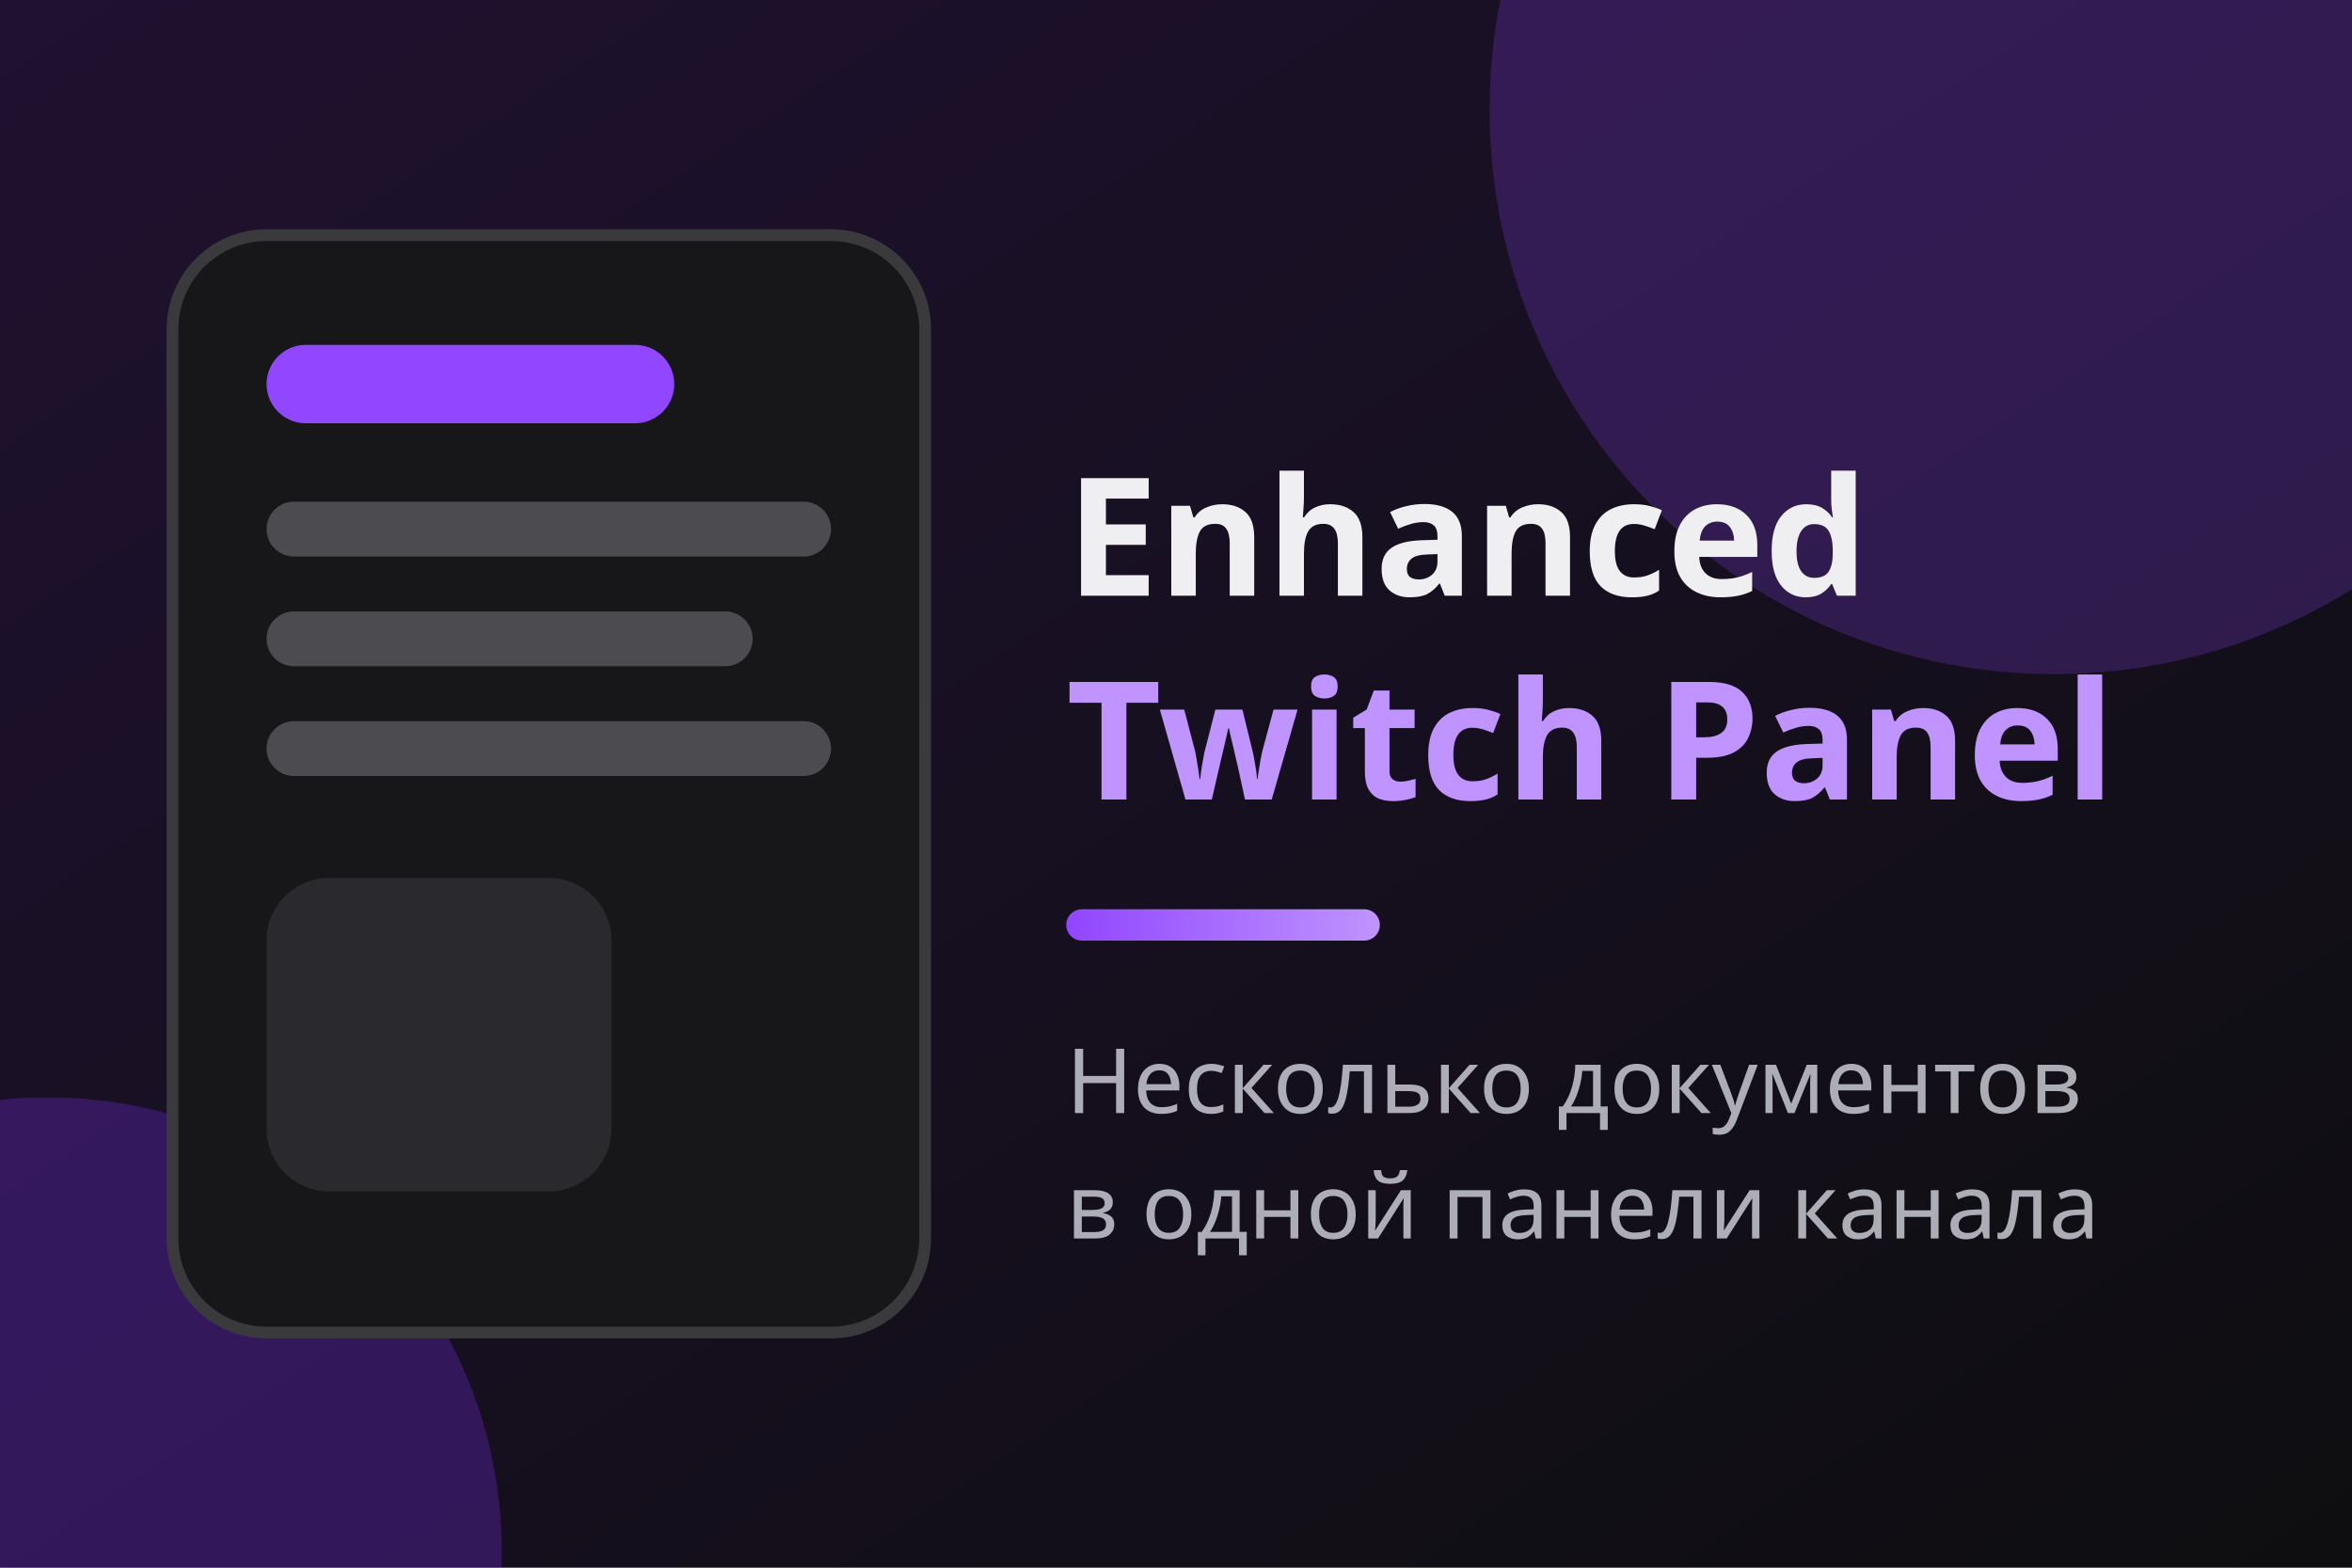
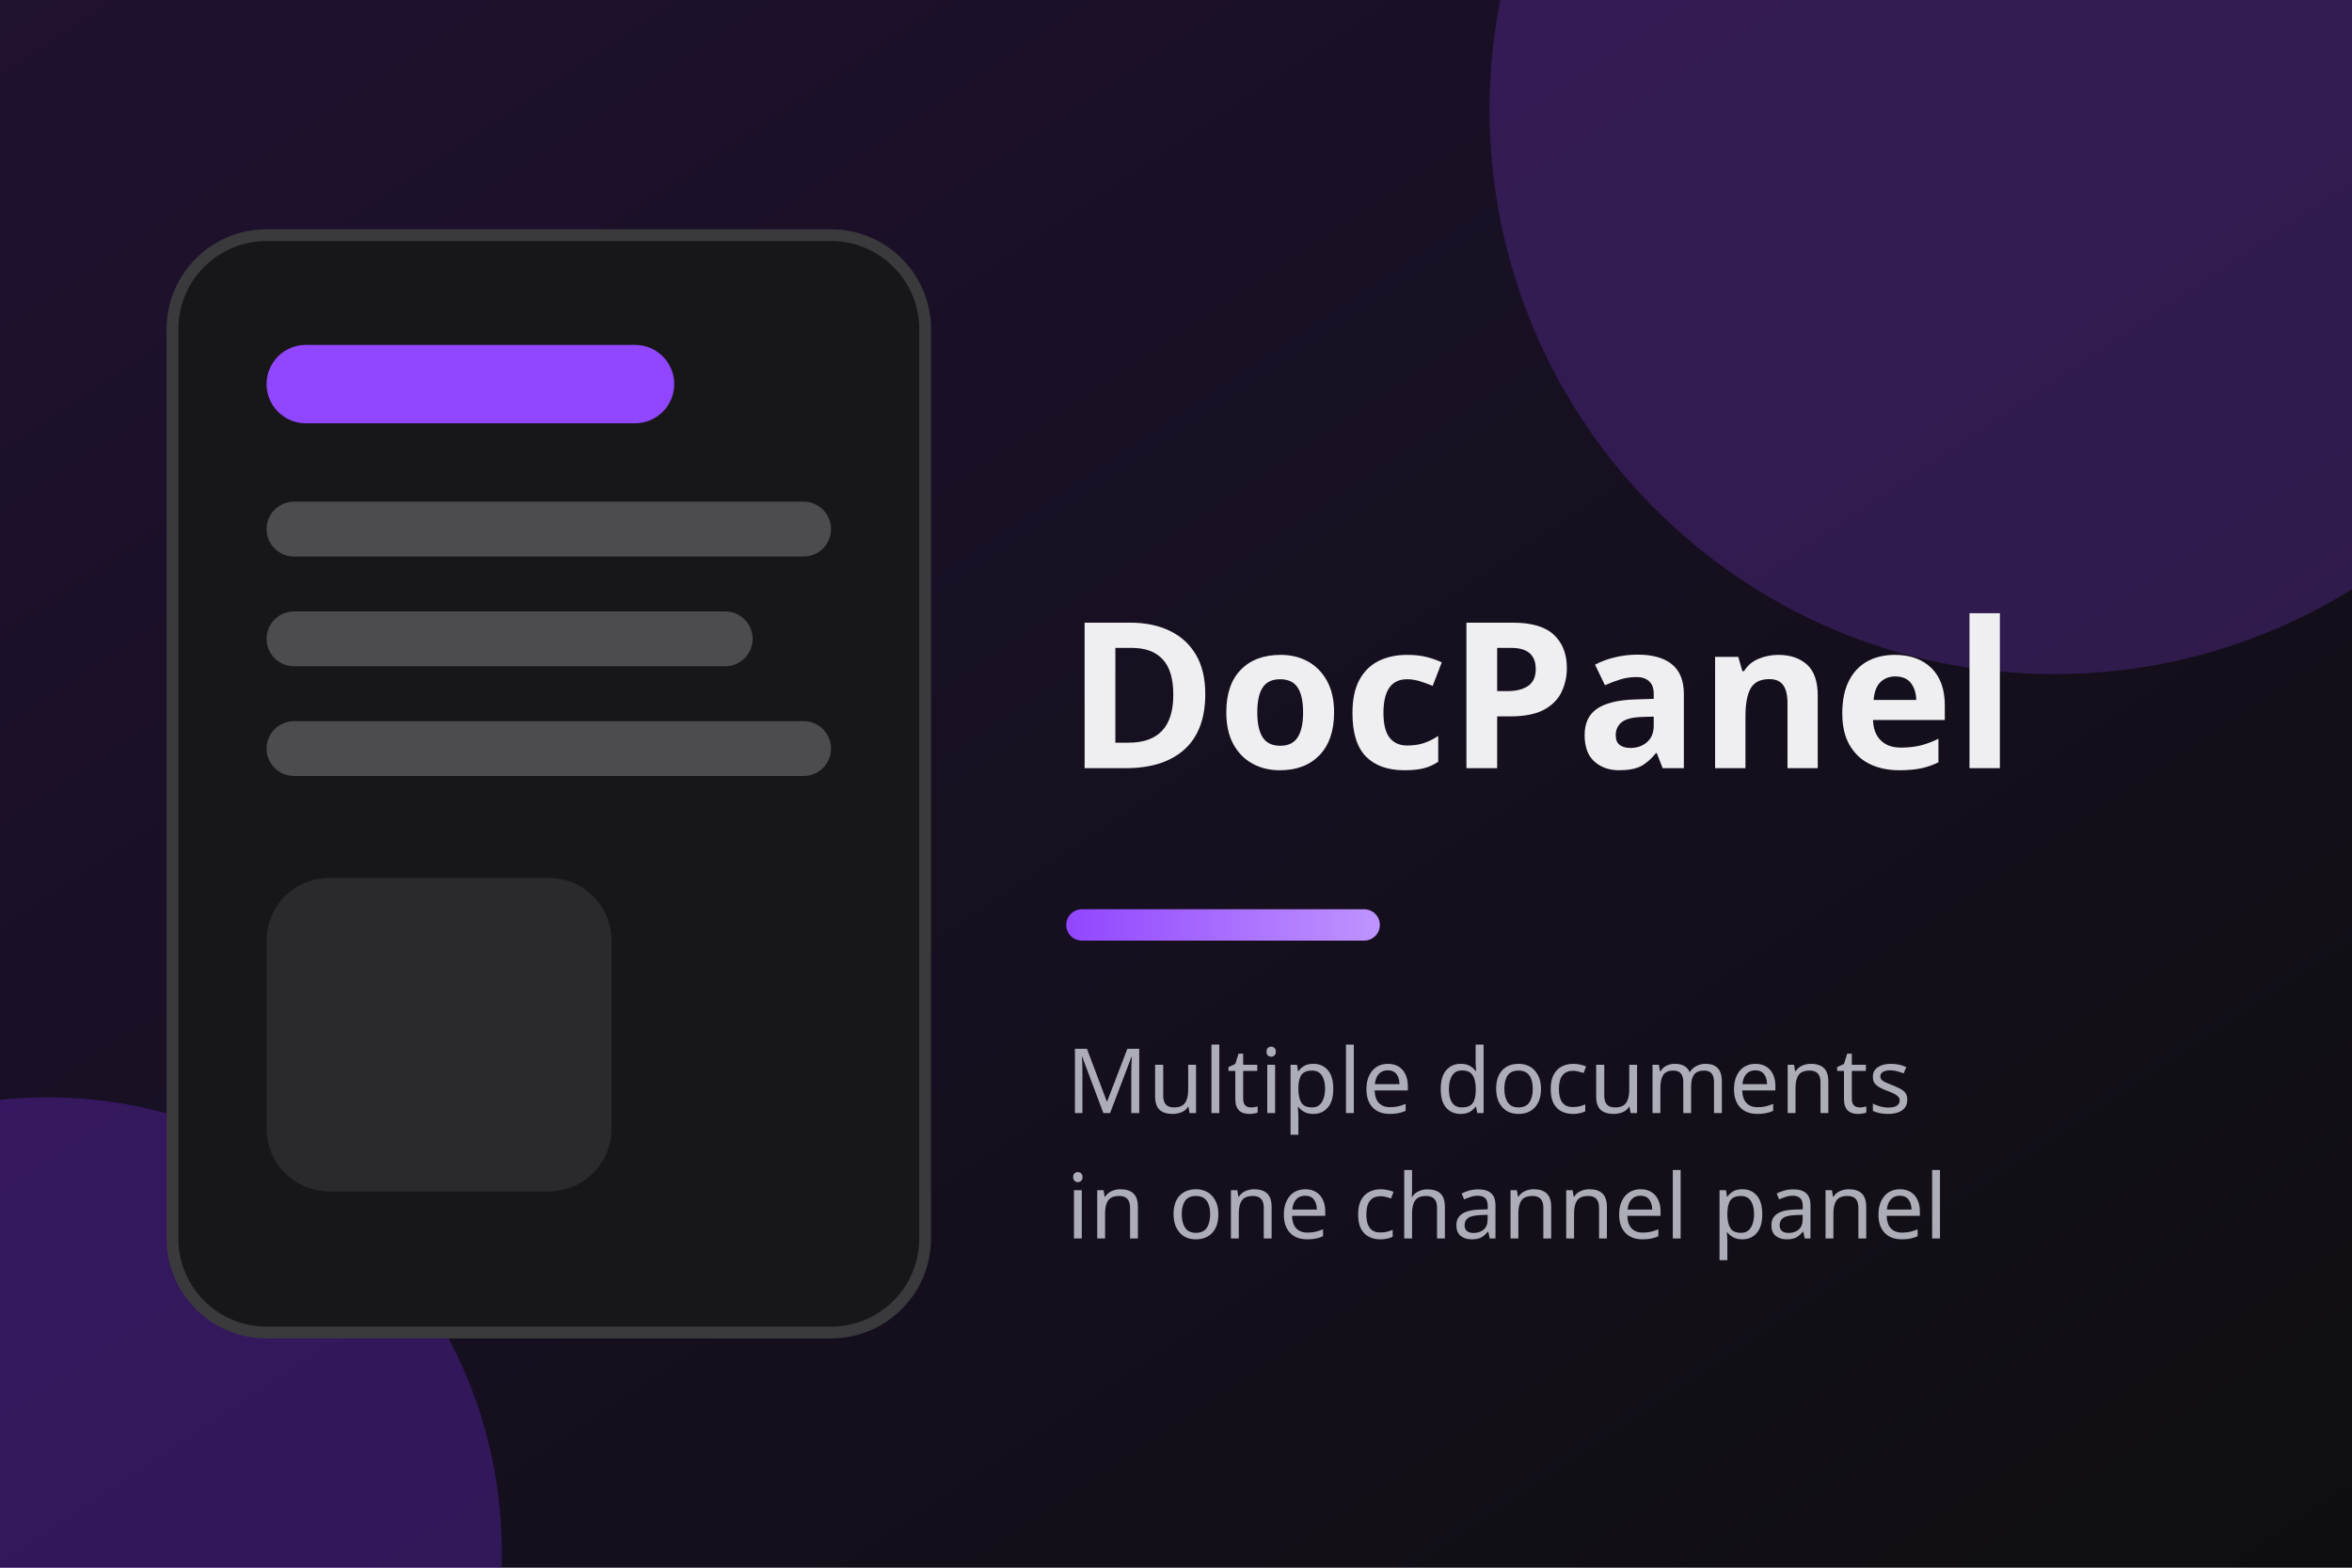
<svg xmlns="http://www.w3.org/2000/svg" viewBox="0 0 300 200">
  <defs>
    <linearGradient id="bg" x1="0" y1="0" x2="1" y2="1">
      <stop offset="0" stop-color="#1F1130" />
      <stop offset="1" stop-color="#0E0E10" />
    </linearGradient>
    <linearGradient id="acc" x1="0" y1="0" x2="1" y2="0">
      <stop offset="0" stop-color="#9146FF" />
      <stop offset="1" stop-color="#BF94FF" />
    </linearGradient>
  </defs>
  <rect width="300" height="200" fill="url(#bg)" />
  <circle cx="262" cy="14" r="72" fill="#9146FF" opacity="0.22" />
  <circle cx="6" cy="198" r="58" fill="#772CE8" opacity="0.3" />
  <rect x="22" y="30" width="96" height="140" rx="12" fill="#17171A" stroke="#3A3A3D" stroke-width="1.5" />
  <rect x="34" y="44" width="52" height="10" rx="5" fill="#9146FF" />
  <rect x="34" y="64" width="72" height="7" rx="3.5" fill="#4B4B50" />
  <rect x="34" y="78" width="62" height="7" rx="3.5" fill="#4B4B50" />
  <rect x="34" y="92" width="72" height="7" rx="3.5" fill="#4B4B50" />
  <rect x="34" y="112" width="44" height="40" rx="8" fill="#2A2A2E" />
-   <text x="136" y="76" fill="#EFEFF1" font-family="Segoe UI, system-ui, sans-serif" font-size="21" font-weight="700">Enhanced</text>
-   <text x="136" y="102" fill="#BF94FF" font-family="Segoe UI, system-ui, sans-serif" font-size="21" font-weight="700">Twitch Panel</text>
+   <text x="136" y="98" fill="#EFEFF1" font-family="Segoe UI, system-ui, sans-serif" font-size="26" font-weight="700">DocPanel</text>
  <rect x="136" y="116" width="40" height="4" rx="2" fill="url(#acc)" />
-   <text x="136" y="142" fill="#ADADB8" font-family="Segoe UI, system-ui, sans-serif" font-size="11.5">Несколько документов</text>
-   <text x="136" y="158" fill="#ADADB8" font-family="Segoe UI, system-ui, sans-serif" font-size="11.5">в одной панели канала</text>
+   <text x="136" y="142" fill="#ADADB8" font-family="Segoe UI, system-ui, sans-serif" font-size="11.5">Multiple documents</text>
+   <text x="136" y="158" fill="#ADADB8" font-family="Segoe UI, system-ui, sans-serif" font-size="11.5">in one channel panel</text>
</svg>
